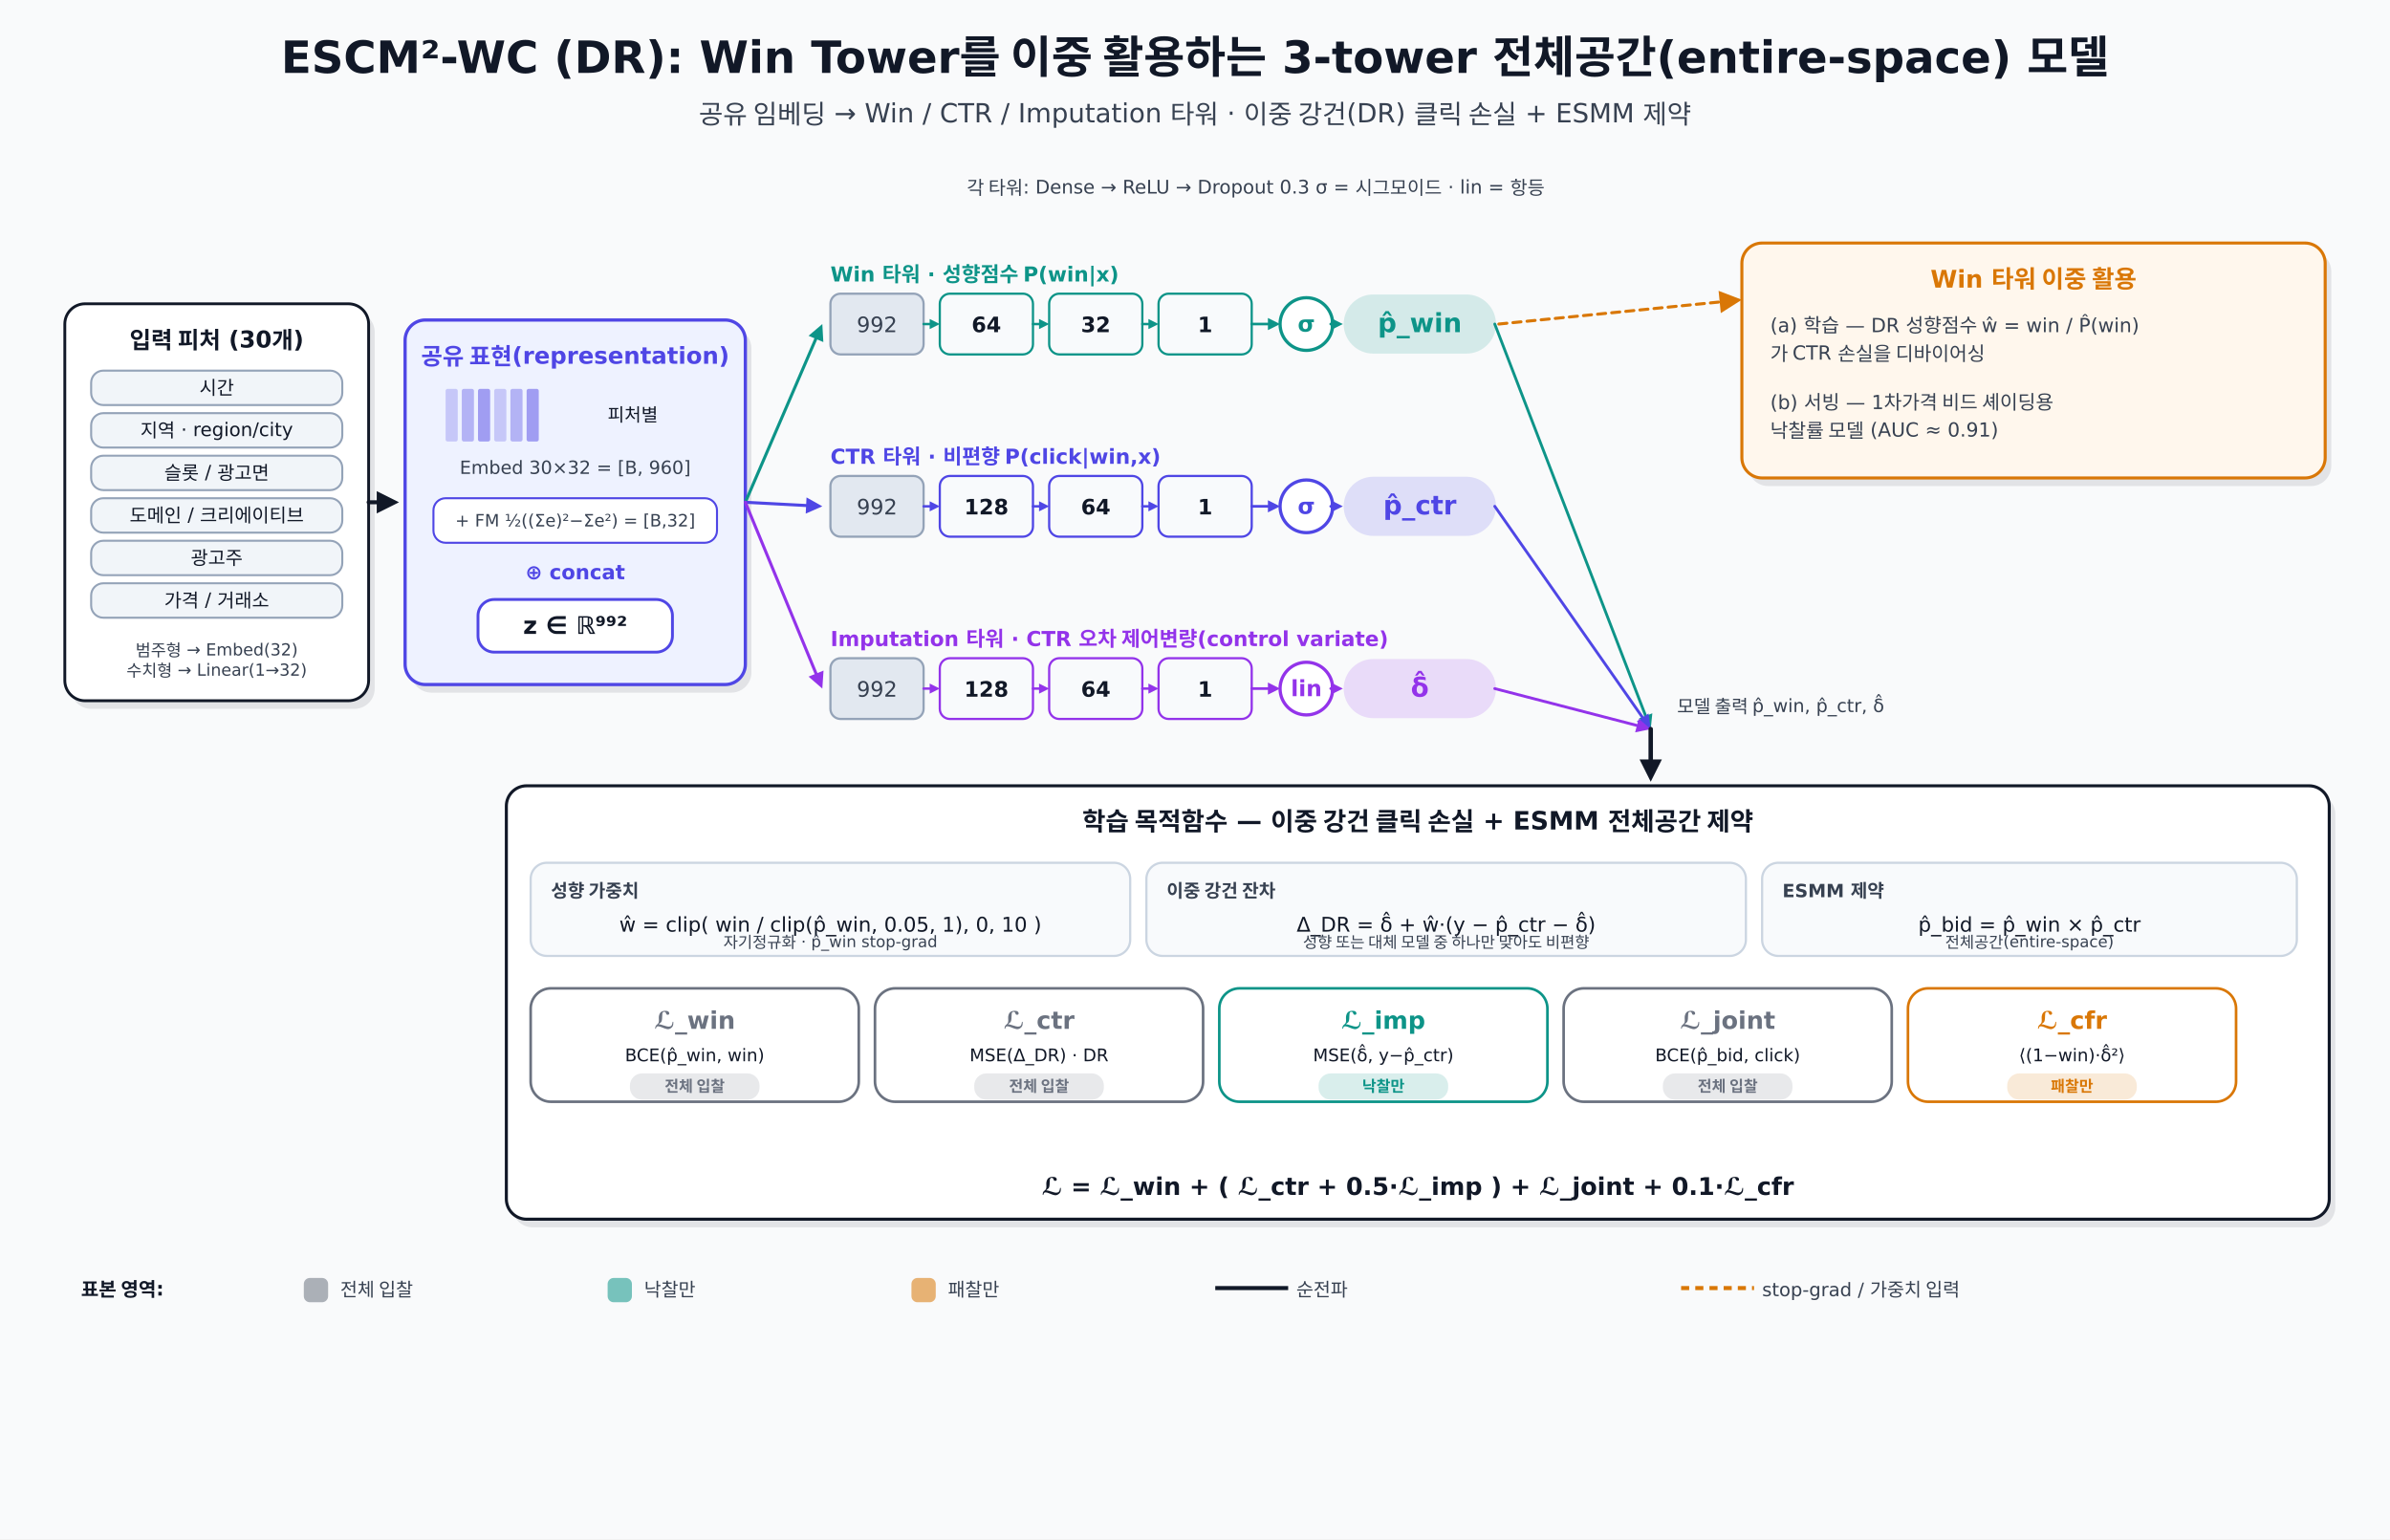
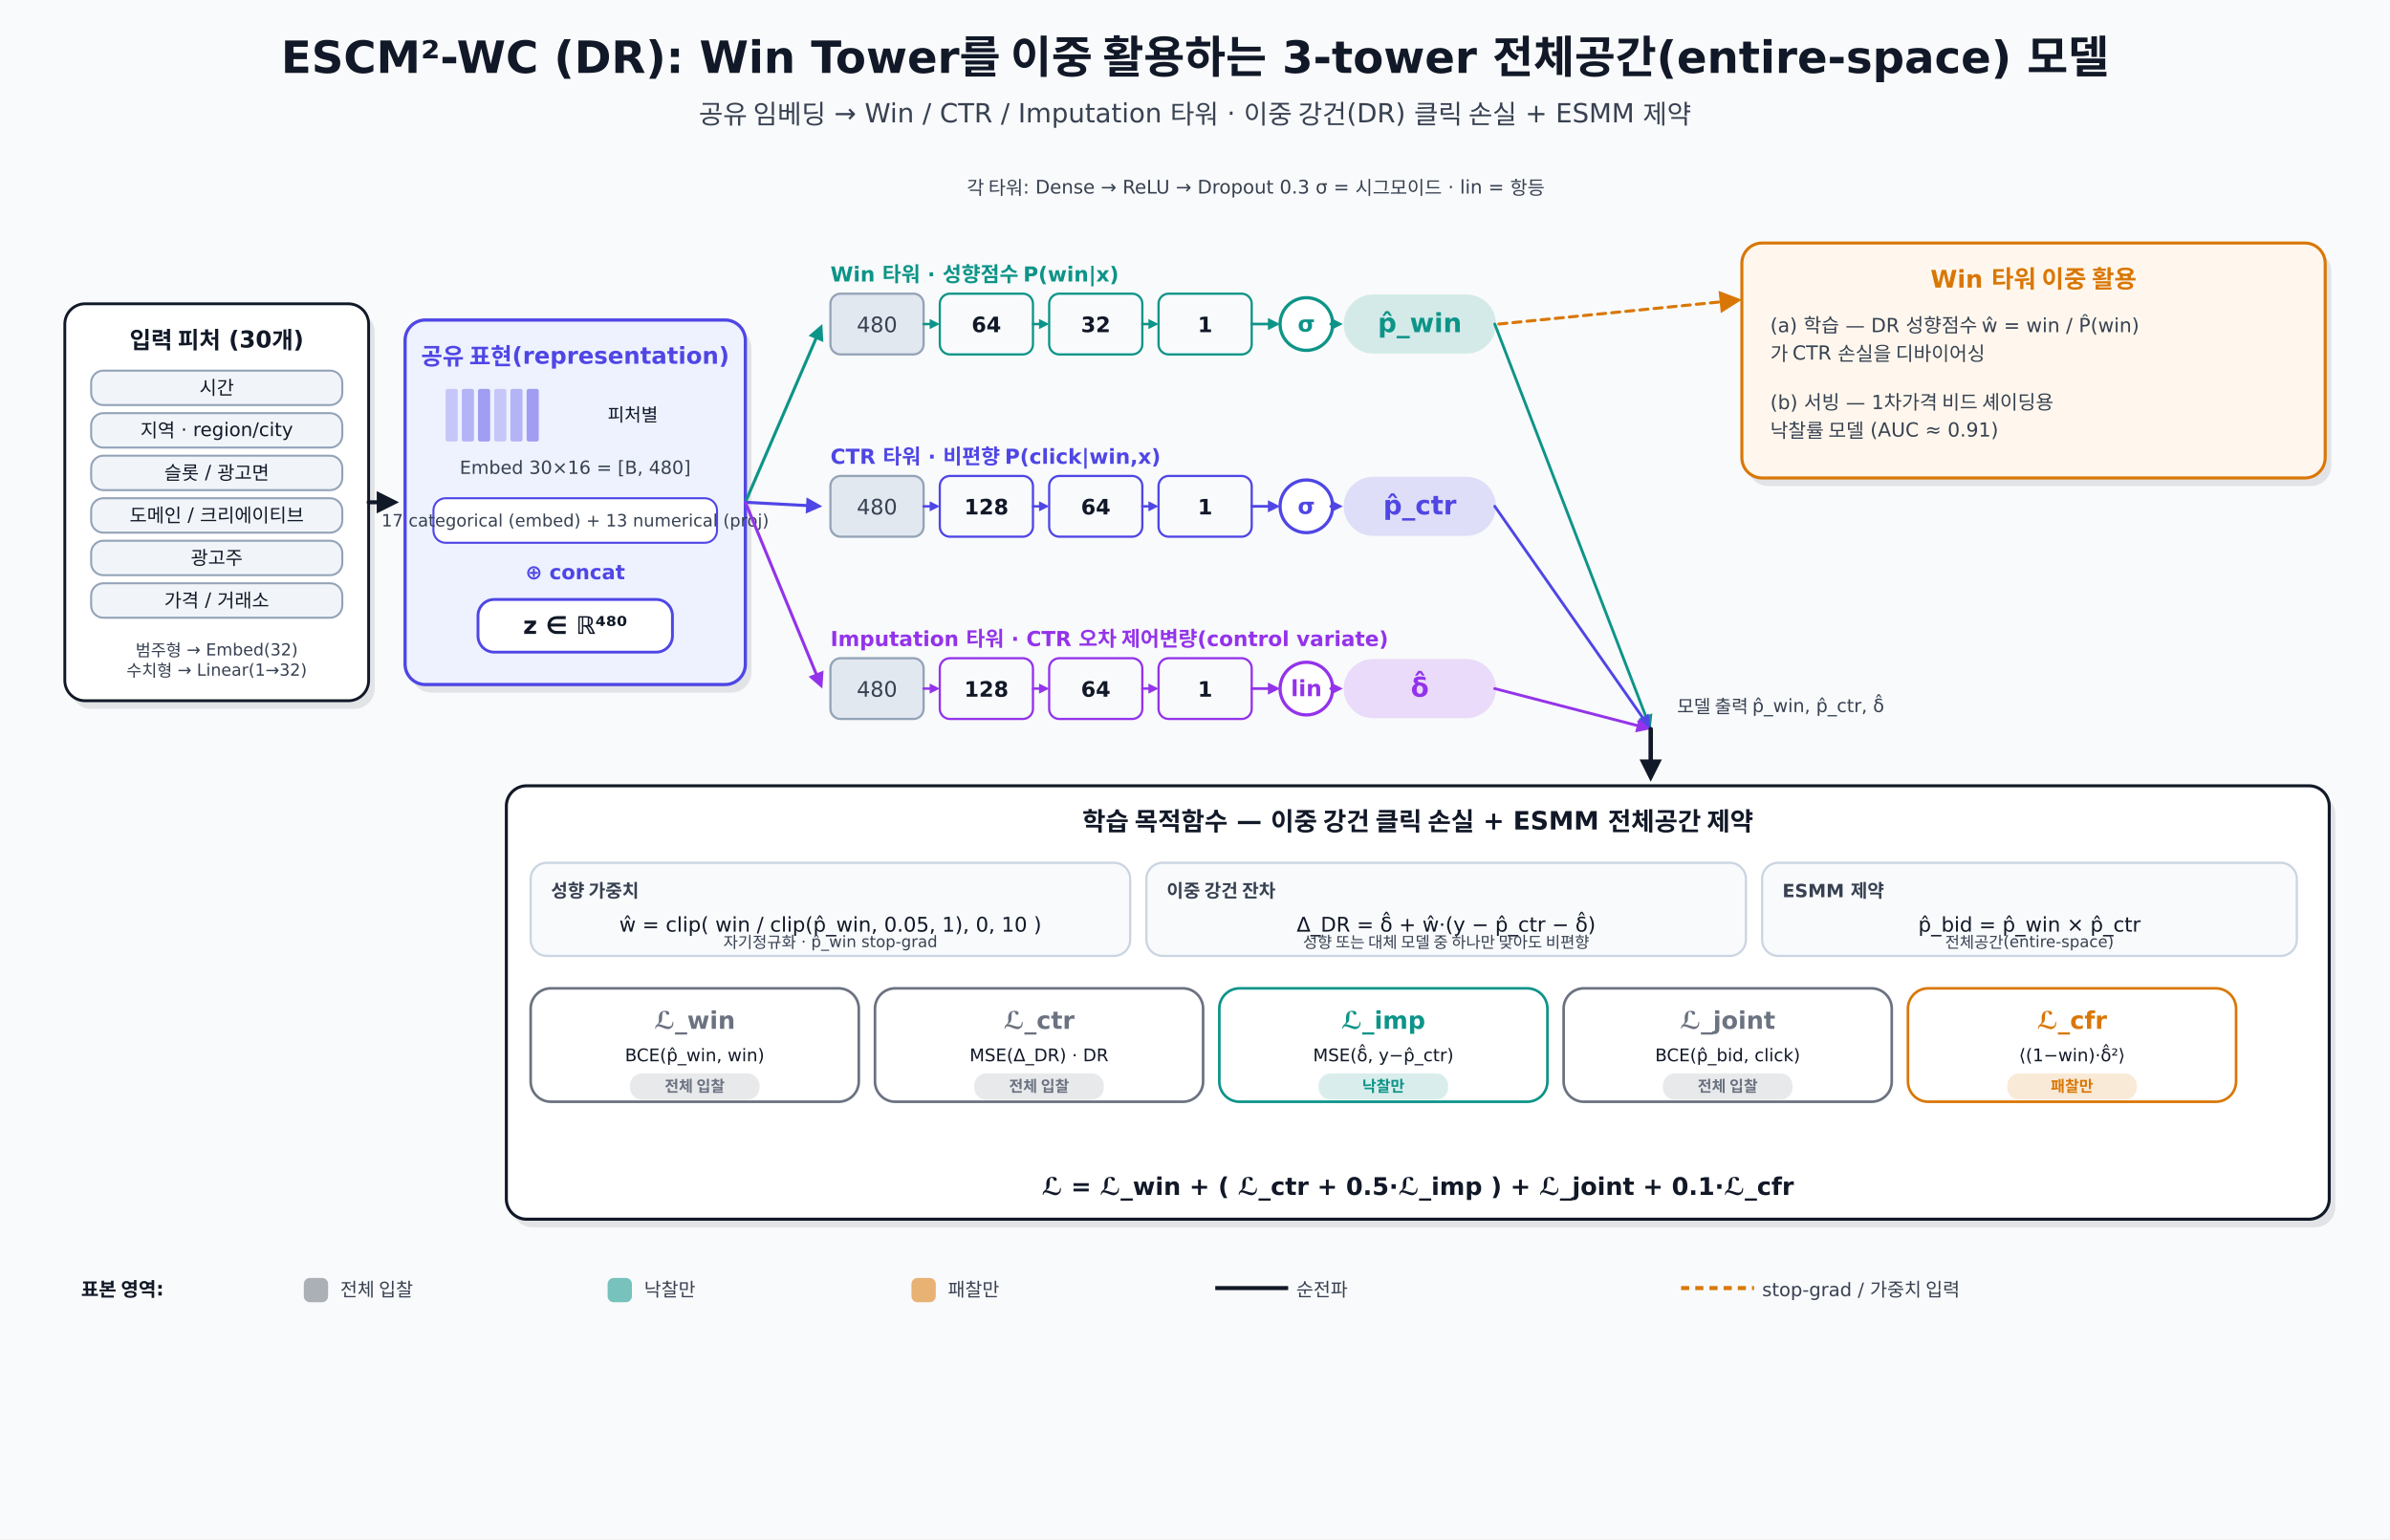
<svg xmlns="http://www.w3.org/2000/svg" viewBox="0 0 1180 760" width="1180" height="760" font-family="DejaVu Sans, Segoe UI, Apple SD Gothic Neo, Malgun Gothic, sans-serif">
  <rect x="0" y="0" width="1180" height="760" fill="#F9FAFB" />
  <text x="590.0" y="36" font-family="DejaVu Sans, Segoe UI, Apple SD Gothic Neo, Malgun Gothic, sans-serif" font-size="22" fill="#111827" font-weight="bold" text-anchor="middle">ESCM²-WC (DR): Win Tower를 이중 활용하는 3-tower 전체공간(entire-space) 모델</text>
  <text x="590.0" y="61" font-family="DejaVu Sans, Segoe UI, Apple SD Gothic Neo, Malgun Gothic, sans-serif" font-size="13" fill="#374151" font-weight="normal" text-anchor="middle">공유 임베딩 → Win / CTR / Imputation 타워 · 이중 강건(DR) 클릭 손실 + ESMM 제약</text>
  <rect x="35" y="154" width="150" height="196" rx="10" ry="10" fill="#0F172A" stroke="none" stroke-width="0" opacity="0.1" />
  <rect x="32" y="150" width="150" height="196" rx="10" ry="10" fill="#FFFFFF" stroke="#111827" stroke-width="1.4" opacity="1.0" />
  <text x="107.0" y="172" font-family="DejaVu Sans, Segoe UI, Apple SD Gothic Neo, Malgun Gothic, sans-serif" font-size="11.5" fill="#111827" font-weight="bold" text-anchor="middle">입력 피처 (30개)</text>
  <rect x="45" y="183" width="124" height="17" rx="6" ry="6" fill="#F1F5F9" stroke="#94A3B8" stroke-width="1.0" opacity="1.0" />
  <text x="107.0" y="194.755" font-family="DejaVu Sans, Segoe UI, Apple SD Gothic Neo, Malgun Gothic, sans-serif" font-size="9.3" fill="#111827" font-weight="normal" text-anchor="middle">시간</text>
  <rect x="45" y="204" width="124" height="17" rx="6" ry="6" fill="#F1F5F9" stroke="#94A3B8" stroke-width="1.0" opacity="1.0" />
  <text x="107.0" y="215.755" font-family="DejaVu Sans, Segoe UI, Apple SD Gothic Neo, Malgun Gothic, sans-serif" font-size="9.3" fill="#111827" font-weight="normal" text-anchor="middle">지역 · region/city</text>
  <rect x="45" y="225" width="124" height="17" rx="6" ry="6" fill="#F1F5F9" stroke="#94A3B8" stroke-width="1.0" opacity="1.0" />
  <text x="107.0" y="236.755" font-family="DejaVu Sans, Segoe UI, Apple SD Gothic Neo, Malgun Gothic, sans-serif" font-size="9.3" fill="#111827" font-weight="normal" text-anchor="middle">슬롯 / 광고면</text>
  <rect x="45" y="246" width="124" height="17" rx="6" ry="6" fill="#F1F5F9" stroke="#94A3B8" stroke-width="1.0" opacity="1.0" />
  <text x="107.0" y="257.755" font-family="DejaVu Sans, Segoe UI, Apple SD Gothic Neo, Malgun Gothic, sans-serif" font-size="9.3" fill="#111827" font-weight="normal" text-anchor="middle">도메인 / 크리에이티브</text>
  <rect x="45" y="267" width="124" height="17" rx="6" ry="6" fill="#F1F5F9" stroke="#94A3B8" stroke-width="1.0" opacity="1.0" />
  <text x="107.0" y="278.755" font-family="DejaVu Sans, Segoe UI, Apple SD Gothic Neo, Malgun Gothic, sans-serif" font-size="9.3" fill="#111827" font-weight="normal" text-anchor="middle">광고주</text>
  <rect x="45" y="288" width="124" height="17" rx="6" ry="6" fill="#F1F5F9" stroke="#94A3B8" stroke-width="1.0" opacity="1.0" />
  <text x="107.0" y="299.755" font-family="DejaVu Sans, Segoe UI, Apple SD Gothic Neo, Malgun Gothic, sans-serif" font-size="9.3" fill="#111827" font-weight="normal" text-anchor="middle">가격 / 거래소</text>
  <text x="107.0" y="324" font-family="DejaVu Sans, Segoe UI, Apple SD Gothic Neo, Malgun Gothic, sans-serif" font-size="8.2" fill="#374151" font-weight="normal" text-anchor="middle">범주형 → Embed(32)</text>
  <text x="107.0" y="334" font-family="DejaVu Sans, Segoe UI, Apple SD Gothic Neo, Malgun Gothic, sans-serif" font-size="8.2" fill="#374151" font-weight="normal" text-anchor="middle">수치형 → Linear(1→32)</text>
  <line x1="182" y1="248.0" x2="186.0" y2="248.0" stroke="#111827" stroke-width="2.0" stroke-linecap="round" />
  <polygon points="197.0,248.0 186.0,253.5 186.0,242.5" fill="#111827" />
  <rect x="203" y="162" width="168" height="180" rx="10" ry="10" fill="#0F172A" stroke="none" stroke-width="0" opacity="0.1" />
  <rect x="200" y="158" width="168" height="180" rx="10" ry="10" fill="#EEF2FF" stroke="#4F46E5" stroke-width="1.6" opacity="1.0" />
  <text x="284.0" y="180" font-family="DejaVu Sans, Segoe UI, Apple SD Gothic Neo, Malgun Gothic, sans-serif" font-size="11.5" fill="#4F46E5" font-weight="bold" text-anchor="middle">공유 표현(representation)</text>
  <rect x="220" y="192" width="6" height="26" rx="1" ry="1" fill="#4F46E5" stroke="none" stroke-width="0" opacity="0.25" />
  <rect x="228" y="192" width="6" height="26" rx="1" ry="1" fill="#4F46E5" stroke="none" stroke-width="0" opacity="0.37" />
  <rect x="236" y="192" width="6" height="26" rx="1" ry="1" fill="#4F46E5" stroke="none" stroke-width="0" opacity="0.49" />
  <rect x="244" y="192" width="6" height="26" rx="1" ry="1" fill="#4F46E5" stroke="none" stroke-width="0" opacity="0.25" />
  <rect x="252" y="192" width="6" height="26" rx="1" ry="1" fill="#4F46E5" stroke="none" stroke-width="0" opacity="0.37" />
  <rect x="260" y="192" width="6" height="26" rx="1" ry="1" fill="#4F46E5" stroke="none" stroke-width="0" opacity="0.49" />
  <text x="300.0" y="208" font-family="DejaVu Sans, Segoe UI, Apple SD Gothic Neo, Malgun Gothic, sans-serif" font-size="9" fill="#111827" font-weight="normal" text-anchor="start">피처별</text>
-   <text x="284.0" y="234" font-family="DejaVu Sans, Segoe UI, Apple SD Gothic Neo, Malgun Gothic, sans-serif" font-size="9" fill="#374151" font-weight="normal" text-anchor="middle">Embed 30×32 = [B, 960]</text>
+   <text x="284.0" y="234" font-family="DejaVu Sans, Segoe UI, Apple SD Gothic Neo, Malgun Gothic, sans-serif" font-size="9" fill="#374151" font-weight="normal" text-anchor="middle">Embed 30×16 = [B, 480]</text>
  <rect x="214" y="246" width="140" height="22" rx="6" ry="6" fill="#FFFFFF" stroke="#4F46E5" stroke-width="1.0" opacity="1.0" />
-   <text x="284.0" y="259.94" font-family="DejaVu Sans, Segoe UI, Apple SD Gothic Neo, Malgun Gothic, sans-serif" font-size="8.4" fill="#374151" font-weight="normal" text-anchor="middle">+ FM  ½((Σe)²−Σe²) = [B,32]</text>
+   <text x="284.0" y="259.94" font-family="DejaVu Sans, Segoe UI, Apple SD Gothic Neo, Malgun Gothic, sans-serif" font-size="8.4" fill="#374151" font-weight="normal" text-anchor="middle">17 categorical (embed) + 13 numerical (proj)</text>
  <text x="284.0" y="286" font-family="DejaVu Sans, Segoe UI, Apple SD Gothic Neo, Malgun Gothic, sans-serif" font-size="10" fill="#4F46E5" font-weight="bold" text-anchor="middle">⊕ concat</text>
  <rect x="236" y="296" width="96" height="26" rx="8" ry="8" fill="#FFFFFF" stroke="#4F46E5" stroke-width="1.4" opacity="1.0" />
-   <text x="284.0" y="313" font-family="DejaVu Sans, Segoe UI, Apple SD Gothic Neo, Malgun Gothic, sans-serif" font-size="12" fill="#111827" font-weight="bold" text-anchor="middle">z ∈ ℝ⁹⁹²</text>
+   <text x="284.0" y="313" font-family="DejaVu Sans, Segoe UI, Apple SD Gothic Neo, Malgun Gothic, sans-serif" font-size="12" fill="#111827" font-weight="bold" text-anchor="middle">z ∈ ℝ⁴⁸⁰</text>
  <text x="620" y="96" font-family="DejaVu Sans, Segoe UI, Apple SD Gothic Neo, Malgun Gothic, sans-serif" font-size="9.3" fill="#374151" font-weight="normal" text-anchor="middle">각 타워:  Dense → ReLU → Dropout 0.3        σ = 시그모이드  ·  lin = 항등</text>
  <text x="410" y="139" font-family="DejaVu Sans, Segoe UI, Apple SD Gothic Neo, Malgun Gothic, sans-serif" font-size="10.2" fill="#0D9488" font-weight="bold" text-anchor="start">Win 타워  ·  성향점수  P(win|x)</text>
  <line x1="368" y1="248" x2="402.8" y2="167.3" stroke="#0D9488" stroke-width="1.5" stroke-linecap="round" />
  <polygon points="406.0,160.0 406.5,168.9 399.2,165.8" fill="#0D9488" />
  <rect x="410" y="145" width="46" height="30" rx="5" ry="5" fill="#E2E8F0" stroke="#94A3B8" stroke-width="1.1" opacity="1.0" />
-   <text x="433" y="164" font-family="DejaVu Sans, Segoe UI, Apple SD Gothic Neo, Malgun Gothic, sans-serif" font-size="10.5" fill="#374151" font-weight="normal" text-anchor="middle">992</text>
+   <text x="433" y="164" font-family="DejaVu Sans, Segoe UI, Apple SD Gothic Neo, Malgun Gothic, sans-serif" font-size="10.5" fill="#374151" font-weight="normal" text-anchor="middle">480</text>
  <line x1="456" y1="160" x2="459.0" y2="160.0" stroke="#0D9488" stroke-width="1.2" stroke-linecap="round" />
  <polygon points="464.0,160.0 459.0,162.5 459.0,157.5" fill="#0D9488" />
  <rect x="464" y="145" width="46" height="30" rx="5" ry="5" fill="#F8FAFC" stroke="#0D9488" stroke-width="1.1" opacity="1.0" />
  <text x="487" y="164" font-family="DejaVu Sans, Segoe UI, Apple SD Gothic Neo, Malgun Gothic, sans-serif" font-size="10.5" fill="#111827" font-weight="bold" text-anchor="middle">64</text>
  <line x1="510" y1="160" x2="513.0" y2="160.0" stroke="#0D9488" stroke-width="1.2" stroke-linecap="round" />
  <polygon points="518.0,160.0 513.0,162.5 513.0,157.5" fill="#0D9488" />
  <rect x="518" y="145" width="46" height="30" rx="5" ry="5" fill="#F8FAFC" stroke="#0D9488" stroke-width="1.1" opacity="1.0" />
  <text x="541" y="164" font-family="DejaVu Sans, Segoe UI, Apple SD Gothic Neo, Malgun Gothic, sans-serif" font-size="10.5" fill="#111827" font-weight="bold" text-anchor="middle">32</text>
  <line x1="564" y1="160" x2="567.0" y2="160.0" stroke="#0D9488" stroke-width="1.2" stroke-linecap="round" />
  <polygon points="572.0,160.0 567.0,162.5 567.0,157.5" fill="#0D9488" />
  <rect x="572" y="145" width="46" height="30" rx="5" ry="5" fill="#F8FAFC" stroke="#0D9488" stroke-width="1.1" opacity="1.0" />
  <text x="595" y="164" font-family="DejaVu Sans, Segoe UI, Apple SD Gothic Neo, Malgun Gothic, sans-serif" font-size="10.5" fill="#111827" font-weight="bold" text-anchor="middle">1</text>
  <line x1="618" y1="160" x2="626.0" y2="160.0" stroke="#0D9488" stroke-width="1.3" stroke-linecap="round" />
  <polygon points="632.0,160.0 626.0,163.0 626.0,157.0" fill="#0D9488" />
  <circle cx="645" cy="160" r="13" fill="#FFFFFF" stroke="#0D9488" stroke-width="1.6" />
  <text x="645" y="163.74" font-family="DejaVu Sans, Segoe UI, Apple SD Gothic Neo, Malgun Gothic, sans-serif" font-size="11" fill="#0D9488" font-weight="bold" text-anchor="middle">σ</text>
  <line x1="658" y1="160" x2="657.0" y2="160.0" stroke="#0D9488" stroke-width="1.3" stroke-linecap="round" />
  <polygon points="663.0,160.0 657.0,163.0 657.0,157.0" fill="#0D9488" />
  <rect x="664" y="146" width="74" height="28" rx="14" ry="14" fill="#0D9488" stroke="#0D9488" stroke-width="1.2" opacity="0.16" />
  <text x="701" y="164" font-family="DejaVu Sans, Segoe UI, Apple SD Gothic Neo, Malgun Gothic, sans-serif" font-size="13" fill="#0D9488" font-weight="bold" text-anchor="middle">p̂_win</text>
  <line x1="738" y1="160" x2="812.5" y2="353.5" stroke="#0D9488" stroke-width="1.4" stroke-linecap="round" />
  <polygon points="815.0,360.0 809.2,354.7 815.8,352.2" fill="#0D9488" />
  <text x="410" y="229" font-family="DejaVu Sans, Segoe UI, Apple SD Gothic Neo, Malgun Gothic, sans-serif" font-size="10.2" fill="#4F46E5" font-weight="bold" text-anchor="start">CTR 타워  ·  비편향  P(click|win,x)</text>
  <line x1="368" y1="248" x2="398.0" y2="249.6" stroke="#4F46E5" stroke-width="1.5" stroke-linecap="round" />
  <polygon points="406.0,250.0 397.8,253.6 398.2,245.6" fill="#4F46E5" />
  <rect x="410" y="235" width="46" height="30" rx="5" ry="5" fill="#E2E8F0" stroke="#94A3B8" stroke-width="1.1" opacity="1.0" />
-   <text x="433" y="254" font-family="DejaVu Sans, Segoe UI, Apple SD Gothic Neo, Malgun Gothic, sans-serif" font-size="10.5" fill="#374151" font-weight="normal" text-anchor="middle">992</text>
+   <text x="433" y="254" font-family="DejaVu Sans, Segoe UI, Apple SD Gothic Neo, Malgun Gothic, sans-serif" font-size="10.5" fill="#374151" font-weight="normal" text-anchor="middle">480</text>
  <line x1="456" y1="250" x2="459.0" y2="250.0" stroke="#4F46E5" stroke-width="1.2" stroke-linecap="round" />
  <polygon points="464.0,250.0 459.0,252.5 459.0,247.5" fill="#4F46E5" />
  <rect x="464" y="235" width="46" height="30" rx="5" ry="5" fill="#F8FAFC" stroke="#4F46E5" stroke-width="1.1" opacity="1.0" />
  <text x="487" y="254" font-family="DejaVu Sans, Segoe UI, Apple SD Gothic Neo, Malgun Gothic, sans-serif" font-size="10.5" fill="#111827" font-weight="bold" text-anchor="middle">128</text>
  <line x1="510" y1="250" x2="513.0" y2="250.0" stroke="#4F46E5" stroke-width="1.2" stroke-linecap="round" />
  <polygon points="518.0,250.0 513.0,252.5 513.0,247.5" fill="#4F46E5" />
  <rect x="518" y="235" width="46" height="30" rx="5" ry="5" fill="#F8FAFC" stroke="#4F46E5" stroke-width="1.1" opacity="1.0" />
  <text x="541" y="254" font-family="DejaVu Sans, Segoe UI, Apple SD Gothic Neo, Malgun Gothic, sans-serif" font-size="10.5" fill="#111827" font-weight="bold" text-anchor="middle">64</text>
  <line x1="564" y1="250" x2="567.0" y2="250.0" stroke="#4F46E5" stroke-width="1.2" stroke-linecap="round" />
  <polygon points="572.0,250.0 567.0,252.5 567.0,247.5" fill="#4F46E5" />
  <rect x="572" y="235" width="46" height="30" rx="5" ry="5" fill="#F8FAFC" stroke="#4F46E5" stroke-width="1.1" opacity="1.0" />
  <text x="595" y="254" font-family="DejaVu Sans, Segoe UI, Apple SD Gothic Neo, Malgun Gothic, sans-serif" font-size="10.5" fill="#111827" font-weight="bold" text-anchor="middle">1</text>
  <line x1="618" y1="250" x2="626.0" y2="250.0" stroke="#4F46E5" stroke-width="1.3" stroke-linecap="round" />
  <polygon points="632.0,250.0 626.0,253.0 626.0,247.0" fill="#4F46E5" />
  <circle cx="645" cy="250" r="13" fill="#FFFFFF" stroke="#4F46E5" stroke-width="1.6" />
  <text x="645" y="253.74" font-family="DejaVu Sans, Segoe UI, Apple SD Gothic Neo, Malgun Gothic, sans-serif" font-size="11" fill="#4F46E5" font-weight="bold" text-anchor="middle">σ</text>
  <line x1="658" y1="250" x2="657.0" y2="250.0" stroke="#4F46E5" stroke-width="1.3" stroke-linecap="round" />
  <polygon points="663.0,250.0 657.0,253.0 657.0,247.0" fill="#4F46E5" />
  <rect x="664" y="236" width="74" height="28" rx="14" ry="14" fill="#4F46E5" stroke="#4F46E5" stroke-width="1.2" opacity="0.16" />
  <text x="701" y="254" font-family="DejaVu Sans, Segoe UI, Apple SD Gothic Neo, Malgun Gothic, sans-serif" font-size="13" fill="#4F46E5" font-weight="bold" text-anchor="middle">p̂_ctr</text>
  <line x1="738" y1="250" x2="811.0" y2="354.3" stroke="#4F46E5" stroke-width="1.4" stroke-linecap="round" />
  <polygon points="815.0,360.0 808.1,356.3 813.9,352.3" fill="#4F46E5" />
  <text x="410" y="319" font-family="DejaVu Sans, Segoe UI, Apple SD Gothic Neo, Malgun Gothic, sans-serif" font-size="10.2" fill="#9333EA" font-weight="bold" text-anchor="start">Imputation 타워  ·  CTR 오차 제어변량(control variate)</text>
  <line x1="368" y1="248" x2="402.9" y2="332.6" stroke="#9333EA" stroke-width="1.5" stroke-linecap="round" />
  <polygon points="406.0,340.0 399.2,334.1 406.6,331.1" fill="#9333EA" />
  <rect x="410" y="325" width="46" height="30" rx="5" ry="5" fill="#E2E8F0" stroke="#94A3B8" stroke-width="1.1" opacity="1.0" />
-   <text x="433" y="344" font-family="DejaVu Sans, Segoe UI, Apple SD Gothic Neo, Malgun Gothic, sans-serif" font-size="10.5" fill="#374151" font-weight="normal" text-anchor="middle">992</text>
+   <text x="433" y="344" font-family="DejaVu Sans, Segoe UI, Apple SD Gothic Neo, Malgun Gothic, sans-serif" font-size="10.5" fill="#374151" font-weight="normal" text-anchor="middle">480</text>
  <line x1="456" y1="340" x2="459.0" y2="340.0" stroke="#9333EA" stroke-width="1.2" stroke-linecap="round" />
  <polygon points="464.0,340.0 459.0,342.5 459.0,337.5" fill="#9333EA" />
  <rect x="464" y="325" width="46" height="30" rx="5" ry="5" fill="#F8FAFC" stroke="#9333EA" stroke-width="1.1" opacity="1.0" />
  <text x="487" y="344" font-family="DejaVu Sans, Segoe UI, Apple SD Gothic Neo, Malgun Gothic, sans-serif" font-size="10.5" fill="#111827" font-weight="bold" text-anchor="middle">128</text>
  <line x1="510" y1="340" x2="513.0" y2="340.0" stroke="#9333EA" stroke-width="1.2" stroke-linecap="round" />
  <polygon points="518.0,340.0 513.0,342.5 513.0,337.5" fill="#9333EA" />
  <rect x="518" y="325" width="46" height="30" rx="5" ry="5" fill="#F8FAFC" stroke="#9333EA" stroke-width="1.1" opacity="1.0" />
  <text x="541" y="344" font-family="DejaVu Sans, Segoe UI, Apple SD Gothic Neo, Malgun Gothic, sans-serif" font-size="10.5" fill="#111827" font-weight="bold" text-anchor="middle">64</text>
  <line x1="564" y1="340" x2="567.0" y2="340.0" stroke="#9333EA" stroke-width="1.2" stroke-linecap="round" />
  <polygon points="572.0,340.0 567.0,342.5 567.0,337.5" fill="#9333EA" />
  <rect x="572" y="325" width="46" height="30" rx="5" ry="5" fill="#F8FAFC" stroke="#9333EA" stroke-width="1.1" opacity="1.0" />
  <text x="595" y="344" font-family="DejaVu Sans, Segoe UI, Apple SD Gothic Neo, Malgun Gothic, sans-serif" font-size="10.5" fill="#111827" font-weight="bold" text-anchor="middle">1</text>
  <line x1="618" y1="340" x2="626.0" y2="340.0" stroke="#9333EA" stroke-width="1.3" stroke-linecap="round" />
  <polygon points="632.0,340.0 626.0,343.0 626.0,337.0" fill="#9333EA" />
  <circle cx="645" cy="340" r="13" fill="#FFFFFF" stroke="#9333EA" stroke-width="1.6" />
  <text x="645" y="343.74" font-family="DejaVu Sans, Segoe UI, Apple SD Gothic Neo, Malgun Gothic, sans-serif" font-size="11" fill="#9333EA" font-weight="bold" text-anchor="middle">lin</text>
  <line x1="658" y1="340" x2="657.0" y2="340.0" stroke="#9333EA" stroke-width="1.3" stroke-linecap="round" />
  <polygon points="663.0,340.0 657.0,343.0 657.0,337.0" fill="#9333EA" />
  <rect x="664" y="326" width="74" height="28" rx="14" ry="14" fill="#9333EA" stroke="#9333EA" stroke-width="1.2" opacity="0.16" />
  <text x="701" y="344" font-family="DejaVu Sans, Segoe UI, Apple SD Gothic Neo, Malgun Gothic, sans-serif" font-size="13" fill="#9333EA" font-weight="bold" text-anchor="middle">δ̂</text>
  <line x1="738" y1="340" x2="808.2" y2="358.2" stroke="#9333EA" stroke-width="1.4" stroke-linecap="round" />
  <polygon points="815.0,360.0 807.3,361.6 809.1,354.9" fill="#9333EA" />
  <rect x="863" y="124" width="288" height="116" rx="10" ry="10" fill="#0F172A" stroke="none" stroke-width="0" opacity="0.1" />
  <rect x="860" y="120" width="288" height="116" rx="10" ry="10" fill="#FFF7ED" stroke="#D97706" stroke-width="1.5" opacity="1.0" />
  <text x="1004.0" y="142" font-family="DejaVu Sans, Segoe UI, Apple SD Gothic Neo, Malgun Gothic, sans-serif" font-size="12" fill="#D97706" font-weight="bold" text-anchor="middle">Win 타워 이중 활용</text>
  <text x="874" y="164" font-family="DejaVu Sans, Segoe UI, Apple SD Gothic Neo, Malgun Gothic, sans-serif" font-size="9.6" fill="#374151" font-weight="normal" text-anchor="start">(a) 학습 — DR 성향점수 ŵ = win / P̂(win)</text>
  <text x="874" y="178" font-family="DejaVu Sans, Segoe UI, Apple SD Gothic Neo, Malgun Gothic, sans-serif" font-size="9.6" fill="#374151" font-weight="normal" text-anchor="start">      가 CTR 손실을 디바이어싱</text>
  <text x="874" y="202" font-family="DejaVu Sans, Segoe UI, Apple SD Gothic Neo, Malgun Gothic, sans-serif" font-size="9.6" fill="#374151" font-weight="normal" text-anchor="start">(b) 서빙 — 1차가격 비드 셰이딩용</text>
  <text x="874" y="216" font-family="DejaVu Sans, Segoe UI, Apple SD Gothic Neo, Malgun Gothic, sans-serif" font-size="9.6" fill="#374151" font-weight="normal" text-anchor="start">      낙찰률 모델 (AUC ≈ 0.91)</text>
  <line x1="740" y1="160" x2="849.1" y2="149.1" stroke="#D97706" stroke-width="1.5" stroke-linecap="round" stroke-dasharray="4,3" />
  <polygon points="860.0,148.0 849.6,154.6 848.5,143.6" fill="#D97706" />
  <text x="828" y="352" font-family="DejaVu Sans, Segoe UI, Apple SD Gothic Neo, Malgun Gothic, sans-serif" font-size="9" fill="#374151" font-weight="normal" text-anchor="start">모델 출력  p̂_win, p̂_ctr, δ̂</text>
  <line x1="815" y1="360" x2="815.0" y2="375.0" stroke="#111827" stroke-width="2.2" stroke-linecap="round" />
  <polygon points="815.0,386.0 809.5,375.0 820.5,375.0" fill="#111827" />
  <rect x="253" y="392" width="900" height="214" rx="10" ry="10" fill="#0F172A" stroke="none" stroke-width="0" opacity="0.1" />
  <rect x="250" y="388" width="900" height="214" rx="10" ry="10" fill="#FFFFFF" stroke="#111827" stroke-width="1.5" opacity="1.0" />
  <text x="700.0" y="410" font-family="DejaVu Sans, Segoe UI, Apple SD Gothic Neo, Malgun Gothic, sans-serif" font-size="12.5" fill="#111827" font-weight="bold" text-anchor="middle">학습 목적함수 — 이중 강건 클릭 손실 + ESMM 전체공간 제약</text>
  <rect x="262" y="426" width="296" height="46" rx="8" ry="8" fill="#F8FAFC" stroke="#CBD5E1" stroke-width="1.1" opacity="1.0" />
  <text x="272" y="443" font-family="DejaVu Sans, Segoe UI, Apple SD Gothic Neo, Malgun Gothic, sans-serif" font-size="9" fill="#374151" font-weight="bold" text-anchor="start">성향 가중치</text>
  <text x="410.0" y="460" font-family="DejaVu Sans, Segoe UI, Apple SD Gothic Neo, Malgun Gothic, sans-serif" font-size="10" fill="#111827" font-weight="normal" text-anchor="middle">ŵ = clip( win / clip(p̂_win, 0.05, 1), 0, 10 )</text>
  <text x="410.0" y="468" font-family="DejaVu Sans, Segoe UI, Apple SD Gothic Neo, Malgun Gothic, sans-serif" font-size="7.8" fill="#374151" font-weight="normal" text-anchor="middle">자기정규화 · p̂_win stop-grad</text>
  <rect x="566" y="426" width="296" height="46" rx="8" ry="8" fill="#F8FAFC" stroke="#CBD5E1" stroke-width="1.1" opacity="1.0" />
  <text x="576" y="443" font-family="DejaVu Sans, Segoe UI, Apple SD Gothic Neo, Malgun Gothic, sans-serif" font-size="9" fill="#374151" font-weight="bold" text-anchor="start">이중 강건 잔차</text>
  <text x="714.0" y="460" font-family="DejaVu Sans, Segoe UI, Apple SD Gothic Neo, Malgun Gothic, sans-serif" font-size="10" fill="#111827" font-weight="normal" text-anchor="middle">Δ_DR = δ̂ + ŵ·(y − p̂_ctr − δ̂)</text>
  <text x="714.0" y="468" font-family="DejaVu Sans, Segoe UI, Apple SD Gothic Neo, Malgun Gothic, sans-serif" font-size="7.8" fill="#374151" font-weight="normal" text-anchor="middle">성향 또는 대체 모델 중 하나만 맞아도 비편향</text>
  <rect x="870" y="426" width="264" height="46" rx="8" ry="8" fill="#F8FAFC" stroke="#CBD5E1" stroke-width="1.1" opacity="1.0" />
  <text x="880" y="443" font-family="DejaVu Sans, Segoe UI, Apple SD Gothic Neo, Malgun Gothic, sans-serif" font-size="9" fill="#374151" font-weight="bold" text-anchor="start">ESMM 제약</text>
  <text x="1002.0" y="460" font-family="DejaVu Sans, Segoe UI, Apple SD Gothic Neo, Malgun Gothic, sans-serif" font-size="10" fill="#111827" font-weight="normal" text-anchor="middle">p̂_bid = p̂_win × p̂_ctr</text>
  <text x="1002.0" y="468" font-family="DejaVu Sans, Segoe UI, Apple SD Gothic Neo, Malgun Gothic, sans-serif" font-size="7.8" fill="#374151" font-weight="normal" text-anchor="middle">전체공간(entire-space)</text>
  <rect x="262" y="488" width="162" height="56" rx="10" ry="10" fill="#FFFFFF" stroke="#6B7280" stroke-width="1.3" opacity="1.0" />
  <text x="343.0" y="508" font-family="DejaVu Sans, Segoe UI, Apple SD Gothic Neo, Malgun Gothic, sans-serif" font-size="12" fill="#6B7280" font-weight="bold" text-anchor="middle">ℒ_win</text>
  <text x="343.0" y="524" font-family="DejaVu Sans, Segoe UI, Apple SD Gothic Neo, Malgun Gothic, sans-serif" font-size="8.6" fill="#111827" font-weight="normal" text-anchor="middle">BCE(p̂_win, win)</text>
  <rect x="311.0" y="530" width="64" height="13" rx="6" ry="6" fill="#6B7280" stroke="none" stroke-width="0" opacity="0.16" />
  <text x="343.0" y="539" font-family="DejaVu Sans, Segoe UI, Apple SD Gothic Neo, Malgun Gothic, sans-serif" font-size="7.6" fill="#6B7280" font-weight="bold" text-anchor="middle">전체 입찰</text>
  <rect x="432" y="488" width="162" height="56" rx="10" ry="10" fill="#FFFFFF" stroke="#6B7280" stroke-width="1.3" opacity="1.0" />
  <text x="513.0" y="508" font-family="DejaVu Sans, Segoe UI, Apple SD Gothic Neo, Malgun Gothic, sans-serif" font-size="12" fill="#6B7280" font-weight="bold" text-anchor="middle">ℒ_ctr</text>
  <text x="513.0" y="524" font-family="DejaVu Sans, Segoe UI, Apple SD Gothic Neo, Malgun Gothic, sans-serif" font-size="8.6" fill="#111827" font-weight="normal" text-anchor="middle">MSE(Δ_DR)  · DR</text>
  <rect x="481.0" y="530" width="64" height="13" rx="6" ry="6" fill="#6B7280" stroke="none" stroke-width="0" opacity="0.16" />
  <text x="513.0" y="539" font-family="DejaVu Sans, Segoe UI, Apple SD Gothic Neo, Malgun Gothic, sans-serif" font-size="7.6" fill="#6B7280" font-weight="bold" text-anchor="middle">전체 입찰</text>
  <rect x="602" y="488" width="162" height="56" rx="10" ry="10" fill="#FFFFFF" stroke="#0D9488" stroke-width="1.3" opacity="1.0" />
  <text x="683.0" y="508" font-family="DejaVu Sans, Segoe UI, Apple SD Gothic Neo, Malgun Gothic, sans-serif" font-size="12" fill="#0D9488" font-weight="bold" text-anchor="middle">ℒ_imp</text>
  <text x="683.0" y="524" font-family="DejaVu Sans, Segoe UI, Apple SD Gothic Neo, Malgun Gothic, sans-serif" font-size="8.6" fill="#111827" font-weight="normal" text-anchor="middle">MSE(δ̂, y−p̂_ctr)</text>
  <rect x="651.0" y="530" width="64" height="13" rx="6" ry="6" fill="#0D9488" stroke="none" stroke-width="0" opacity="0.16" />
  <text x="683.0" y="539" font-family="DejaVu Sans, Segoe UI, Apple SD Gothic Neo, Malgun Gothic, sans-serif" font-size="7.6" fill="#0D9488" font-weight="bold" text-anchor="middle">낙찰만</text>
  <rect x="772" y="488" width="162" height="56" rx="10" ry="10" fill="#FFFFFF" stroke="#6B7280" stroke-width="1.3" opacity="1.0" />
  <text x="853.0" y="508" font-family="DejaVu Sans, Segoe UI, Apple SD Gothic Neo, Malgun Gothic, sans-serif" font-size="12" fill="#6B7280" font-weight="bold" text-anchor="middle">ℒ_joint</text>
  <text x="853.0" y="524" font-family="DejaVu Sans, Segoe UI, Apple SD Gothic Neo, Malgun Gothic, sans-serif" font-size="8.6" fill="#111827" font-weight="normal" text-anchor="middle">BCE(p̂_bid, click)</text>
  <rect x="821.0" y="530" width="64" height="13" rx="6" ry="6" fill="#6B7280" stroke="none" stroke-width="0" opacity="0.16" />
  <text x="853.0" y="539" font-family="DejaVu Sans, Segoe UI, Apple SD Gothic Neo, Malgun Gothic, sans-serif" font-size="7.6" fill="#6B7280" font-weight="bold" text-anchor="middle">전체 입찰</text>
  <rect x="942" y="488" width="162" height="56" rx="10" ry="10" fill="#FFFFFF" stroke="#D97706" stroke-width="1.3" opacity="1.0" />
  <text x="1023.0" y="508" font-family="DejaVu Sans, Segoe UI, Apple SD Gothic Neo, Malgun Gothic, sans-serif" font-size="12" fill="#D97706" font-weight="bold" text-anchor="middle">ℒ_cfr</text>
  <text x="1023.0" y="524" font-family="DejaVu Sans, Segoe UI, Apple SD Gothic Neo, Malgun Gothic, sans-serif" font-size="8.6" fill="#111827" font-weight="normal" text-anchor="middle">⟨(1−win)·δ̂²⟩</text>
  <rect x="991.0" y="530" width="64" height="13" rx="6" ry="6" fill="#D97706" stroke="none" stroke-width="0" opacity="0.16" />
  <text x="1023.0" y="539" font-family="DejaVu Sans, Segoe UI, Apple SD Gothic Neo, Malgun Gothic, sans-serif" font-size="7.6" fill="#D97706" font-weight="bold" text-anchor="middle">패찰만</text>
  <text x="700.0" y="590" font-family="DejaVu Sans, Segoe UI, Apple SD Gothic Neo, Malgun Gothic, sans-serif" font-size="12" fill="#111827" font-weight="bold" text-anchor="middle">ℒ = ℒ_win + ( ℒ_ctr + 0.5·ℒ_imp ) + ℒ_joint + 0.1·ℒ_cfr</text>
  <text x="40" y="640" font-family="DejaVu Sans, Segoe UI, Apple SD Gothic Neo, Malgun Gothic, sans-serif" font-size="9.5" fill="#111827" font-weight="bold" text-anchor="start">표본 영역:</text>
  <rect x="150" y="631" width="12" height="12" rx="3" ry="3" fill="#6B7280" stroke="none" stroke-width="0" opacity="0.55" />
  <text x="168" y="640" font-family="DejaVu Sans, Segoe UI, Apple SD Gothic Neo, Malgun Gothic, sans-serif" font-size="9.2" fill="#374151" font-weight="normal" text-anchor="start">전체 입찰</text>
  <rect x="300" y="631" width="12" height="12" rx="3" ry="3" fill="#0D9488" stroke="none" stroke-width="0" opacity="0.55" />
  <text x="318" y="640" font-family="DejaVu Sans, Segoe UI, Apple SD Gothic Neo, Malgun Gothic, sans-serif" font-size="9.2" fill="#374151" font-weight="normal" text-anchor="start">낙찰만</text>
  <rect x="450" y="631" width="12" height="12" rx="3" ry="3" fill="#D97706" stroke="none" stroke-width="0" opacity="0.55" />
  <text x="468" y="640" font-family="DejaVu Sans, Segoe UI, Apple SD Gothic Neo, Malgun Gothic, sans-serif" font-size="9.2" fill="#374151" font-weight="normal" text-anchor="start">패찰만</text>
  <text x="640" y="640" font-family="DejaVu Sans, Segoe UI, Apple SD Gothic Neo, Malgun Gothic, sans-serif" font-size="9.2" fill="#374151" font-weight="normal" text-anchor="start">순전파</text>
  <line x1="600" y1="636" x2="636" y2="636" stroke="#111827" stroke-width="2" />
  <text x="870" y="640" font-family="DejaVu Sans, Segoe UI, Apple SD Gothic Neo, Malgun Gothic, sans-serif" font-size="9.2" fill="#374151" font-weight="normal" text-anchor="start">stop-grad / 가중치 입력</text>
  <line x1="830" y1="636" x2="866" y2="636" stroke="#D97706" stroke-width="2" stroke-dasharray="4,3" />
</svg>
